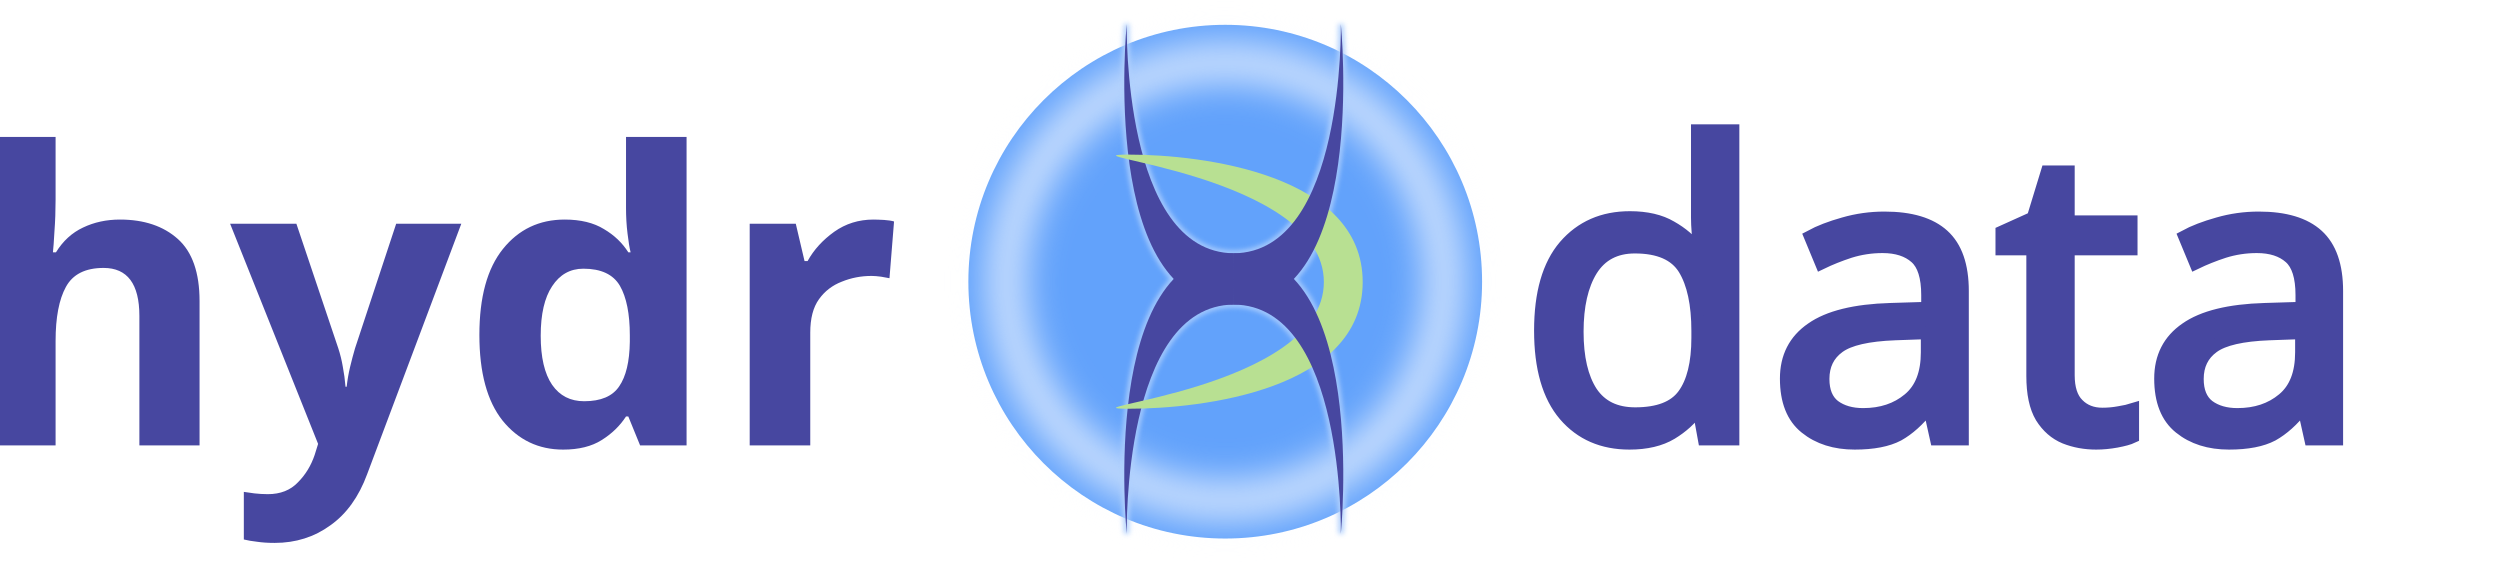
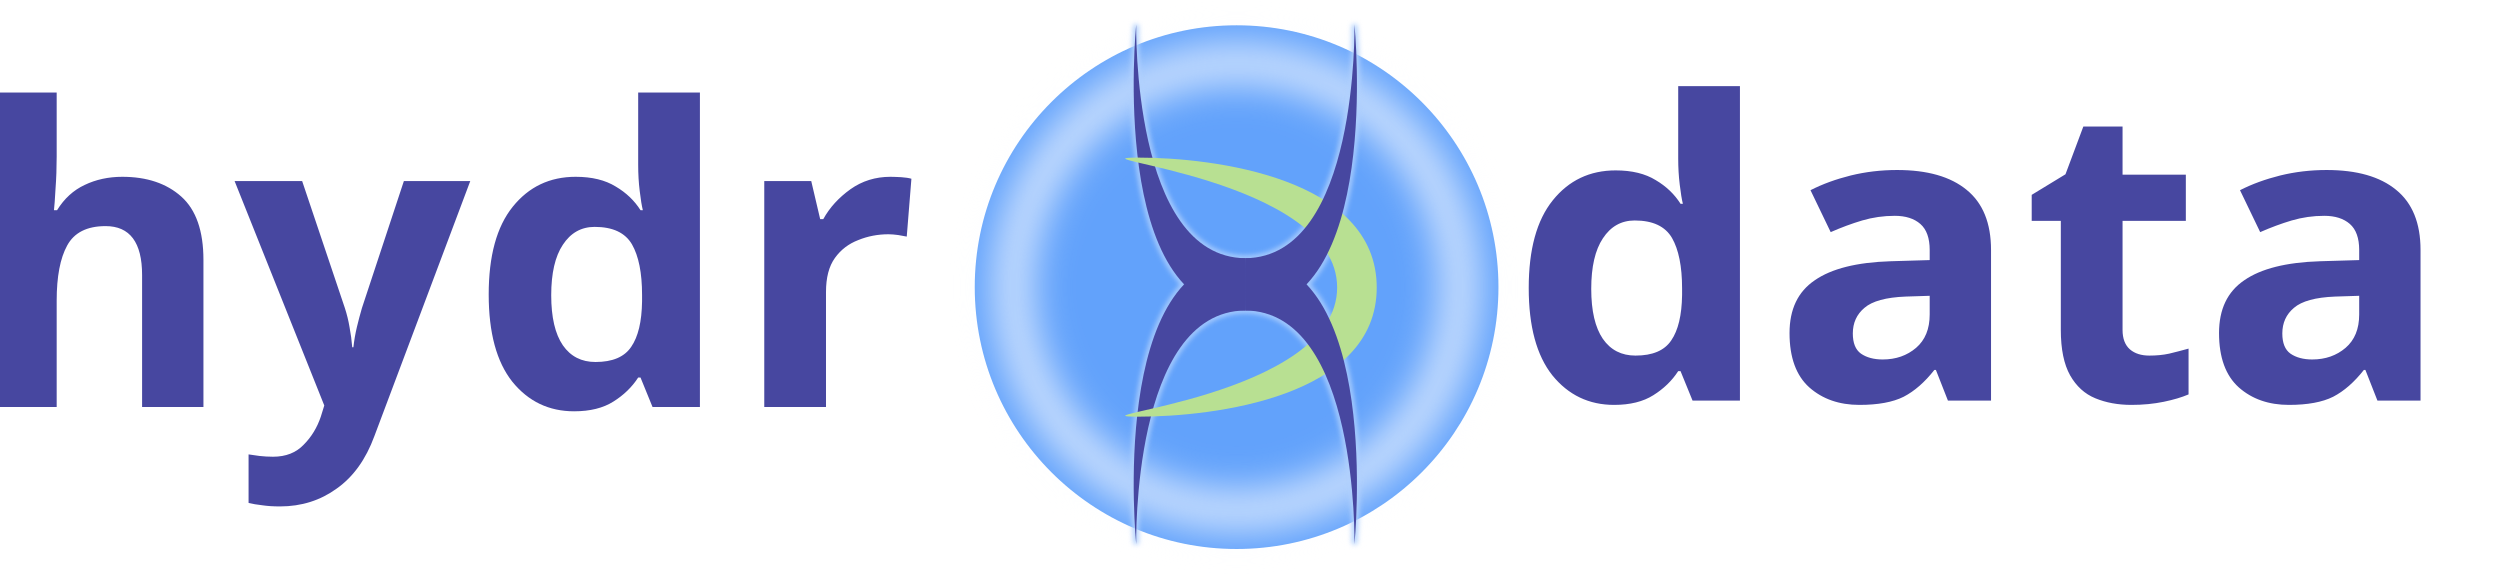
- <svg xmlns="http://www.w3.org/2000/svg" id="svg4542" viewBox="0 0 410.609 92.524" version="1.1" width="410.609" height="92.524">
+ <svg xmlns="http://www.w3.org/2000/svg" id="svg4542" viewBox="0 0 402.79 92.524" version="1.1" width="402.79" height="92.524">
  <defs id="defs3773">
    <clipPath clipPathUnits="userSpaceOnUse" id="clipPath5591">
      <rect style="opacity:0.412;fill:#e2ddfb;fill-opacity:1;stroke-width:0.229" id="rect5593" width="25.73" height="60.141" x="-588.978" y="-44.977" />
    </clipPath>
    <filter style="color-interpolation-filters:sRGB" id="filter6688" x="-0.102" width="1.204" y="-0.102" height="1.204">
      <feGaussianBlur stdDeviation="1.968" id="feGaussianBlur6690" />
    </filter>
    <filter style="color-interpolation-filters:sRGB" id="filter7623" x="-0.03" width="1.06" y="-0.013" height="1.026">
      <feGaussianBlur stdDeviation="1.083" id="feGaussianBlur7625" />
    </filter>
  </defs>
-   <g id="layer1" transform="translate(41.80931,-320.6695)">
+   <g id="layer1" transform="translate(39.80931,-328.2457)">
    <g id="g4417" transform="matrix(4.0034,0,0,4.0034,2687.6,451.03)">
-       <g id="g845" transform="matrix(0.4146069,0,0,0.4146069,-387.4422,-15.91264)">
+       <g id="g845" transform="matrix(0.4146069,0,0,0.4146069,-387.4422,-14.02019)">
        <circle style="fill:#62a2fb;fill-opacity:1;stroke-width:0.25" id="circle5788" cx="-588.665" cy="-12.286" r="25.417" />
        <path id="path4588" d="m -588.665,-35.436 a 23.149,23.149 0 0 0 -23.149,23.149 23.149,23.149 0 0 0 23.149,23.149 23.149,23.149 0 0 0 23.149,-23.149 23.149,23.149 0 0 0 -23.149,-23.149 z m 0,2.849 a 20.3,20.3 0 0 1 20.3,20.3 20.3,20.3 0 0 1 -20.3,20.3 20.3,20.3 0 0 1 -20.3,-20.3 20.3,20.3 0 0 1 20.3,-20.3 z" style="fill:#f4f8ff;fill-opacity:1;stroke-width:0.227;filter:url(#filter6688)" />
        <path transform="matrix(0.2497877,0,0,0.2497877,-614.0819,-37.70361)" id="path7210" d="m 62.738,-0.309 c 0,0 -7.399,73.542 18.619,100.977 -26.018,27.434 -18.619,100.977 -18.619,100.977 0,0 -1.65,-90.434 42.408,-90.818 44.058,0.384 42.408,90.818 42.408,90.818 0,0 7.399,-73.542 -18.619,-100.977 26.018,-27.434 18.619,-100.977 18.619,-100.977 0,0 1.65,90.436 -42.408,90.82 C 61.088,90.128 62.738,-0.309 62.738,-0.309 Z" style="fill:none;fill-opacity:1;stroke:#b0d0fd;stroke-width:2;stroke-linecap:butt;stroke-linejoin:miter;stroke-miterlimit:4;stroke-dasharray:none;stroke-opacity:1;filter:url(#filter7623)" />
        <path style="fill:#4747a0;fill-opacity:1;stroke:none;stroke-width:0.062px;stroke-linecap:butt;stroke-linejoin:miter;stroke-opacity:1" d="m -598.411,-37.78 c 0,0 -2.797,27.805 10.593,27.76 0.038,-1.692 0,-2.387 0,-5.074 -11.005,-0.096 -10.593,-22.685 -10.593,-22.685 z" id="path6724" />
        <path id="path6728" d="m -598.411,12.665 c 0,0 -2.797,-27.805 10.593,-27.76 0.038,1.692 0,2.387 0,5.074 -11.005,0.096 -10.593,22.685 -10.593,22.685 z" style="fill:#4747a0;fill-opacity:1;stroke:none;stroke-width:0.062px;stroke-linecap:butt;stroke-linejoin:miter;stroke-opacity:1" />
        <path d="m -598.214,-24.86 c -7.27,0 19.309,1.947 19.309,12.61 0,10.663 -26.579,12.538 -19.309,12.538 7.27,0 23.151,-1.874 23.151,-12.538 0,-10.663 -15.881,-12.61 -23.151,-12.61 z" id="path4584" style="fill:#b8e092;fill-opacity:1" />
        <path id="path6722" d="m -577.225,-37.78 c 0,0 2.797,27.805 -10.593,27.76 -0.038,-1.692 0,-2.387 0,-5.074 11.005,-0.096 10.593,-22.685 10.593,-22.685 z" style="fill:#4747a0;fill-opacity:1;stroke:none;stroke-width:0.062px;stroke-linecap:butt;stroke-linejoin:miter;stroke-opacity:1" />
        <path style="fill:#4747a0;fill-opacity:1;stroke:none;stroke-width:0.062px;stroke-linecap:butt;stroke-linejoin:miter;stroke-opacity:1" d="m -577.225,12.665 c 0,0 2.797,-27.805 -10.593,-27.76 -0.038,1.692 0,2.387 0,5.074 11.005,0.096 10.593,22.685 10.593,22.685 z" id="path6726" />
      </g>
-       <text xml:space="preserve" style="font-style:normal;font-weight:normal;font-size:18.178px;line-height:0.5;font-family:sans-serif;letter-spacing:0px;word-spacing:0px;fill:#4747a0;fill-opacity:1;stroke:#4747a0;stroke-width:0.515;stroke-miterlimit:4;stroke-dasharray:none;stroke-opacity:1" x="-619.5" y="-14.546" id="text849">
-         <tspan x="-619.5" y="-14.546" style="font-style:normal;font-variant:normal;font-weight:normal;font-stretch:normal;font-size:16.653px;line-height:1;font-family:Comfortaa;-inkscape-font-specification:'Comfortaa, Normal';font-variant-ligatures:normal;font-variant-caps:normal;font-variant-numeric:normal;font-feature-settings:normal;text-align:start;letter-spacing:0px;word-spacing:0px;writing-mode:lr-tb;text-anchor:start;fill:#4747a0;fill-opacity:1;stroke:#4747a0;stroke-width:0.515;stroke-miterlimit:4;stroke-dasharray:none;stroke-opacity:1" dx="0 0 0 0 0" id="tspan936">data</tspan>
+       <text xml:space="preserve" style="font-style:normal;font-weight:normal;font-size:18.178px;line-height:0.5;font-family:sans-serif;letter-spacing:0px;word-spacing:0px;fill:#4747a0;fill-opacity:1;stroke:none;stroke-width:0.944;stroke-linecap:round;stroke-linejoin:round;stroke-miterlimit:4;stroke-dasharray:none;stroke-opacity:1;paint-order:stroke markers fill" x="-620.499" y="-14.546" id="text849">
+         <tspan x="-620.499" y="-14.546" style="font-style:normal;font-variant:normal;font-weight:bold;font-stretch:normal;font-size:16.653px;line-height:1;font-family:Comfortaa;-inkscape-font-specification:'Comfortaa, Normal';font-variant-ligatures:normal;font-variant-caps:normal;font-variant-numeric:normal;font-feature-settings:normal;text-align:start;letter-spacing:0px;word-spacing:0px;writing-mode:lr-tb;text-anchor:start;fill:#4747a0;fill-opacity:1;stroke:none;stroke-width:0.944;stroke-linecap:round;stroke-linejoin:round;stroke-miterlimit:4;stroke-dasharray:none;stroke-opacity:1;paint-order:stroke markers fill" dx="0 0 0 0 0" id="tspan936">data</tspan>
      </text>
-       <text xml:space="preserve" style="font-style:normal;font-variant:normal;font-weight:normal;font-stretch:normal;font-size:16.653px;line-height:1.25;font-family:Comfortaa;-inkscape-font-specification:'Comfortaa, Normal';font-variant-ligatures:normal;font-variant-caps:normal;font-variant-numeric:normal;font-feature-settings:normal;text-align:start;letter-spacing:0px;word-spacing:0px;writing-mode:lr-tb;text-anchor:start;fill:#4747a0;fill-opacity:1;stroke:none;stroke-width:0.25" x="-683.272" y="-14.29" id="text847">
-         <tspan id="tspan845" x="-683.272" y="-14.29" style="font-weight:bold;fill:#4747a0;fill-opacity:1;stroke-width:0.25">hydr</tspan>
+       <text xml:space="preserve" style="font-style:normal;font-variant:normal;font-weight:normal;font-stretch:normal;font-size:16.653px;line-height:1.25;font-family:Comfortaa;-inkscape-font-specification:'Comfortaa, Normal';font-variant-ligatures:normal;font-variant-caps:normal;font-variant-numeric:normal;font-feature-settings:normal;text-align:start;letter-spacing:0px;word-spacing:0px;writing-mode:lr-tb;text-anchor:start;fill:#4747a0;fill-opacity:1;stroke:none;stroke-width:0.944;stroke-linecap:round;stroke-linejoin:round;stroke-miterlimit:4;stroke-dasharray:none;stroke-opacity:1;paint-order:stroke fill markers" x="-682.772" y="-14.29" id="text847">
+         <tspan id="tspan845" x="-682.772" y="-14.29" style="font-weight:bold;fill:#4747a0;fill-opacity:1;stroke:none;stroke-width:0.944;stroke-linecap:round;stroke-linejoin:round;stroke-miterlimit:4;stroke-dasharray:none;stroke-opacity:1;paint-order:stroke fill markers">hydr</tspan>
      </text>
    </g>
  </g>
</svg>
